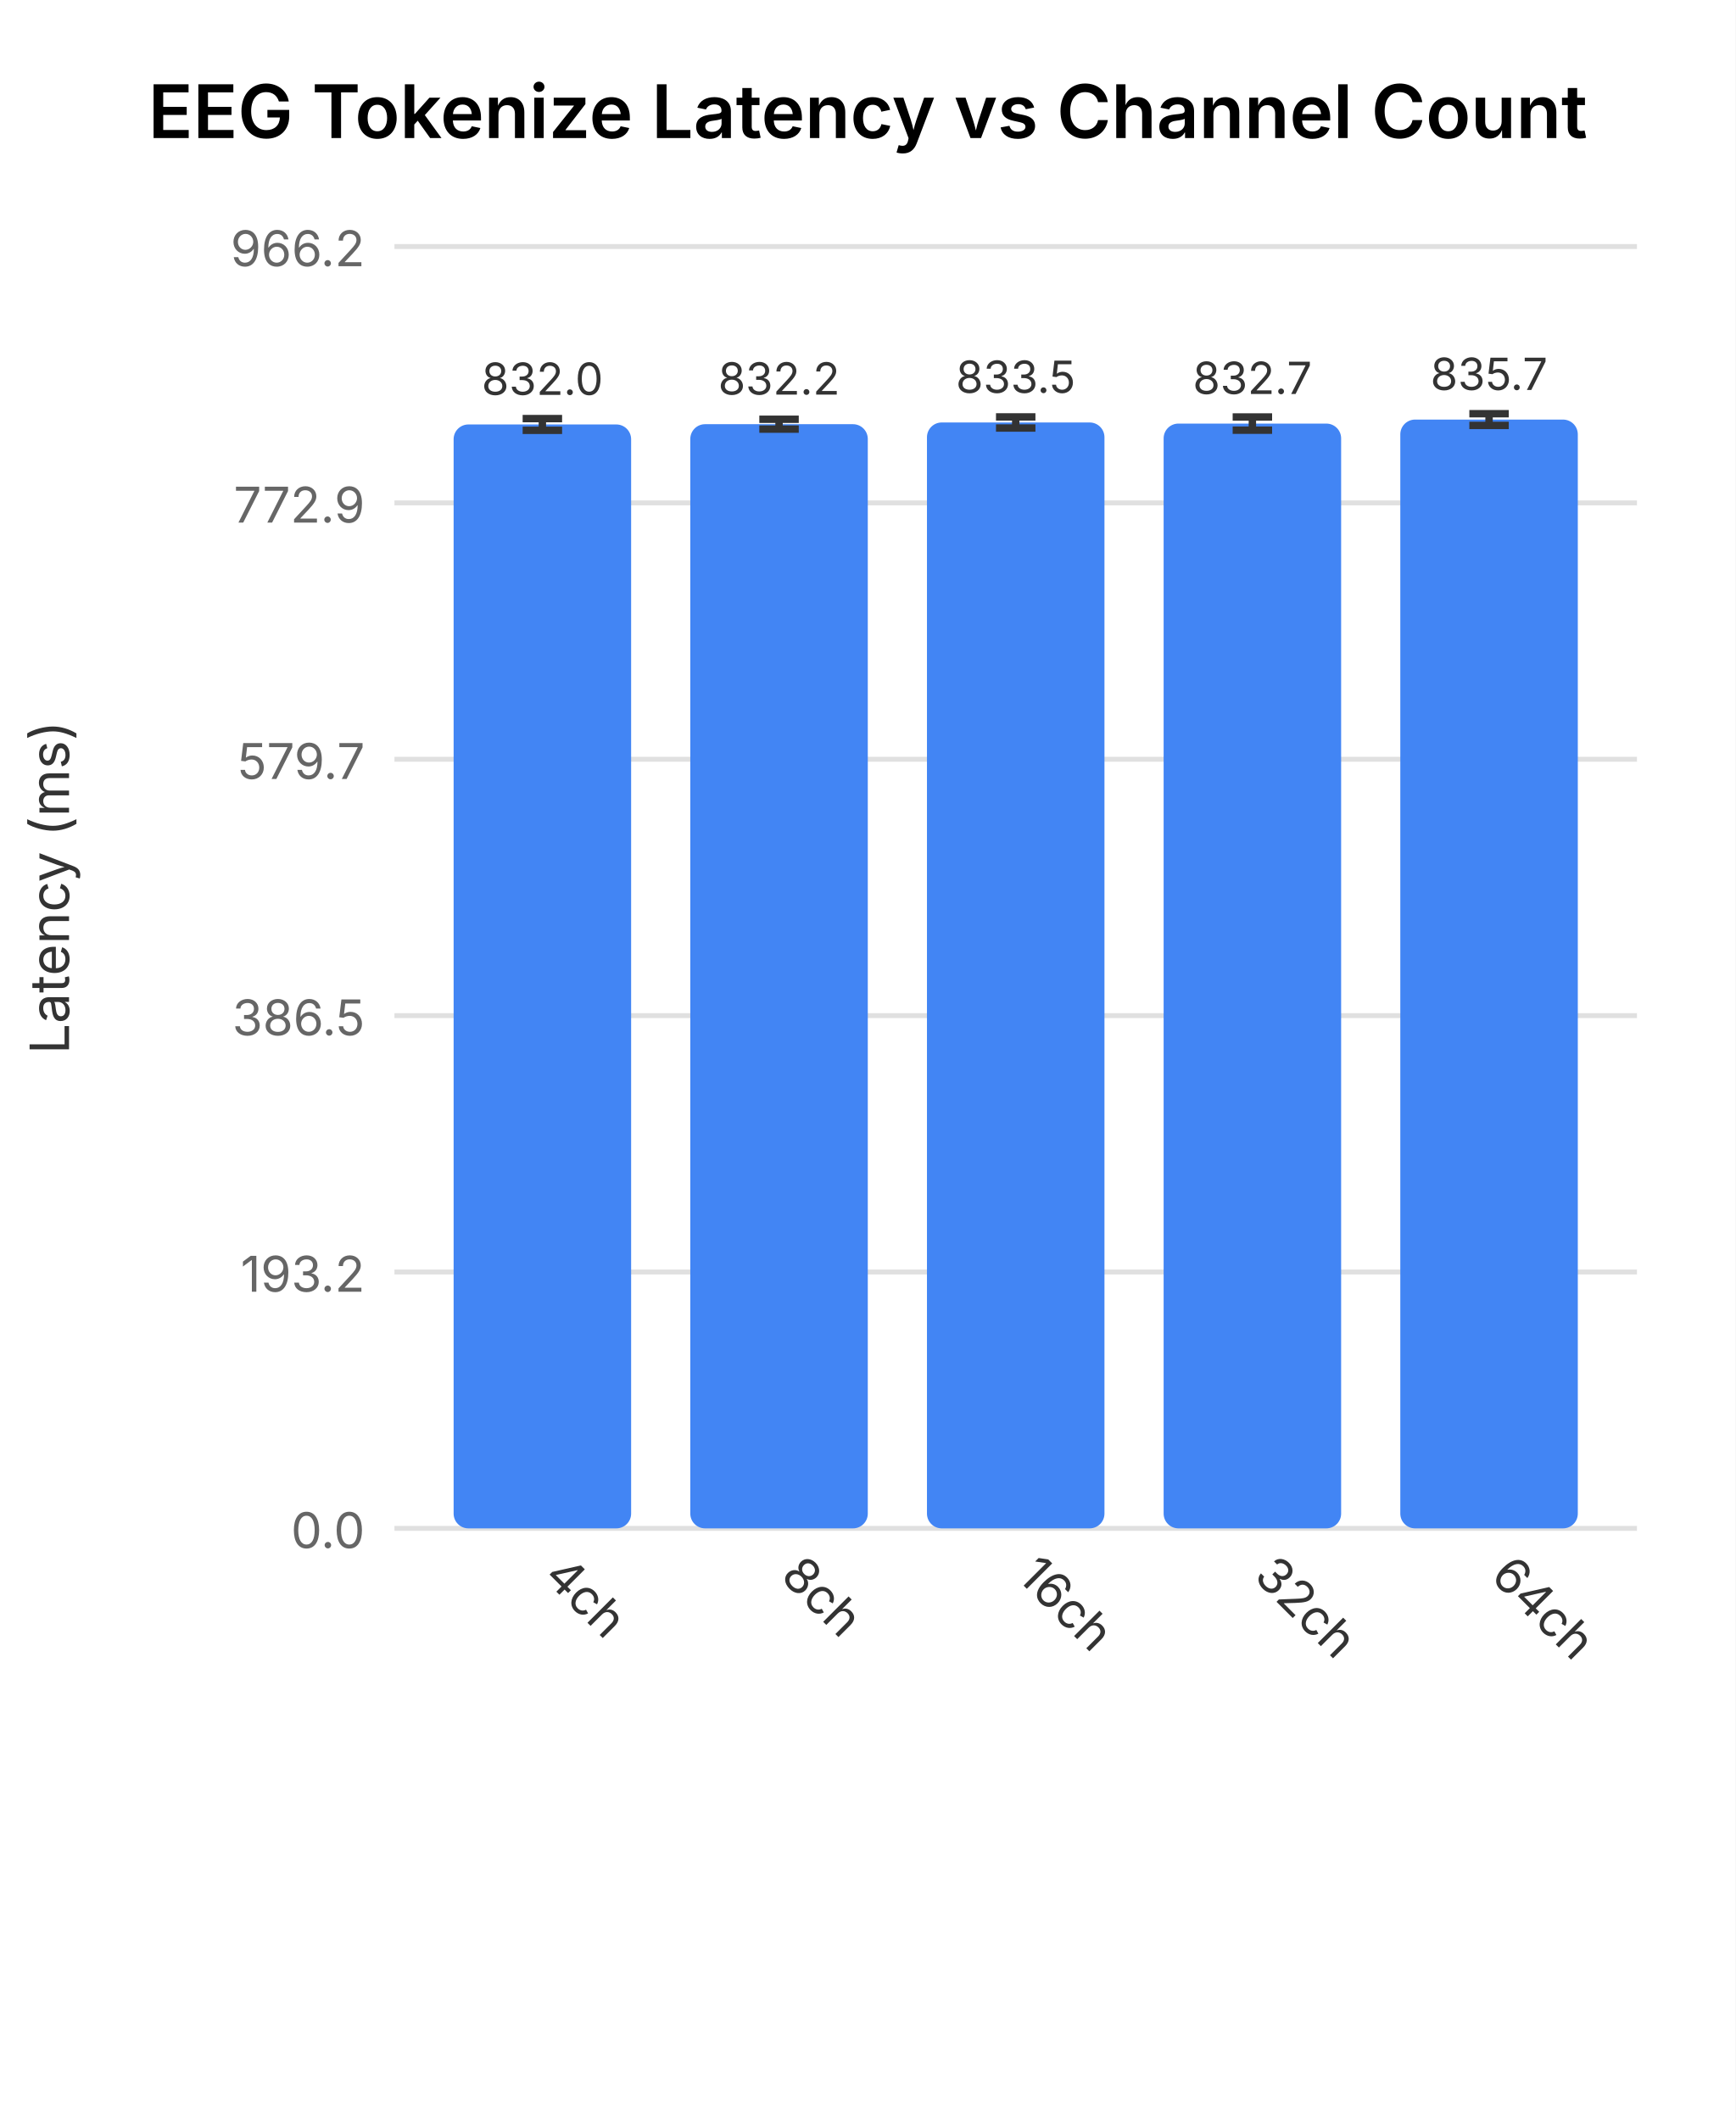
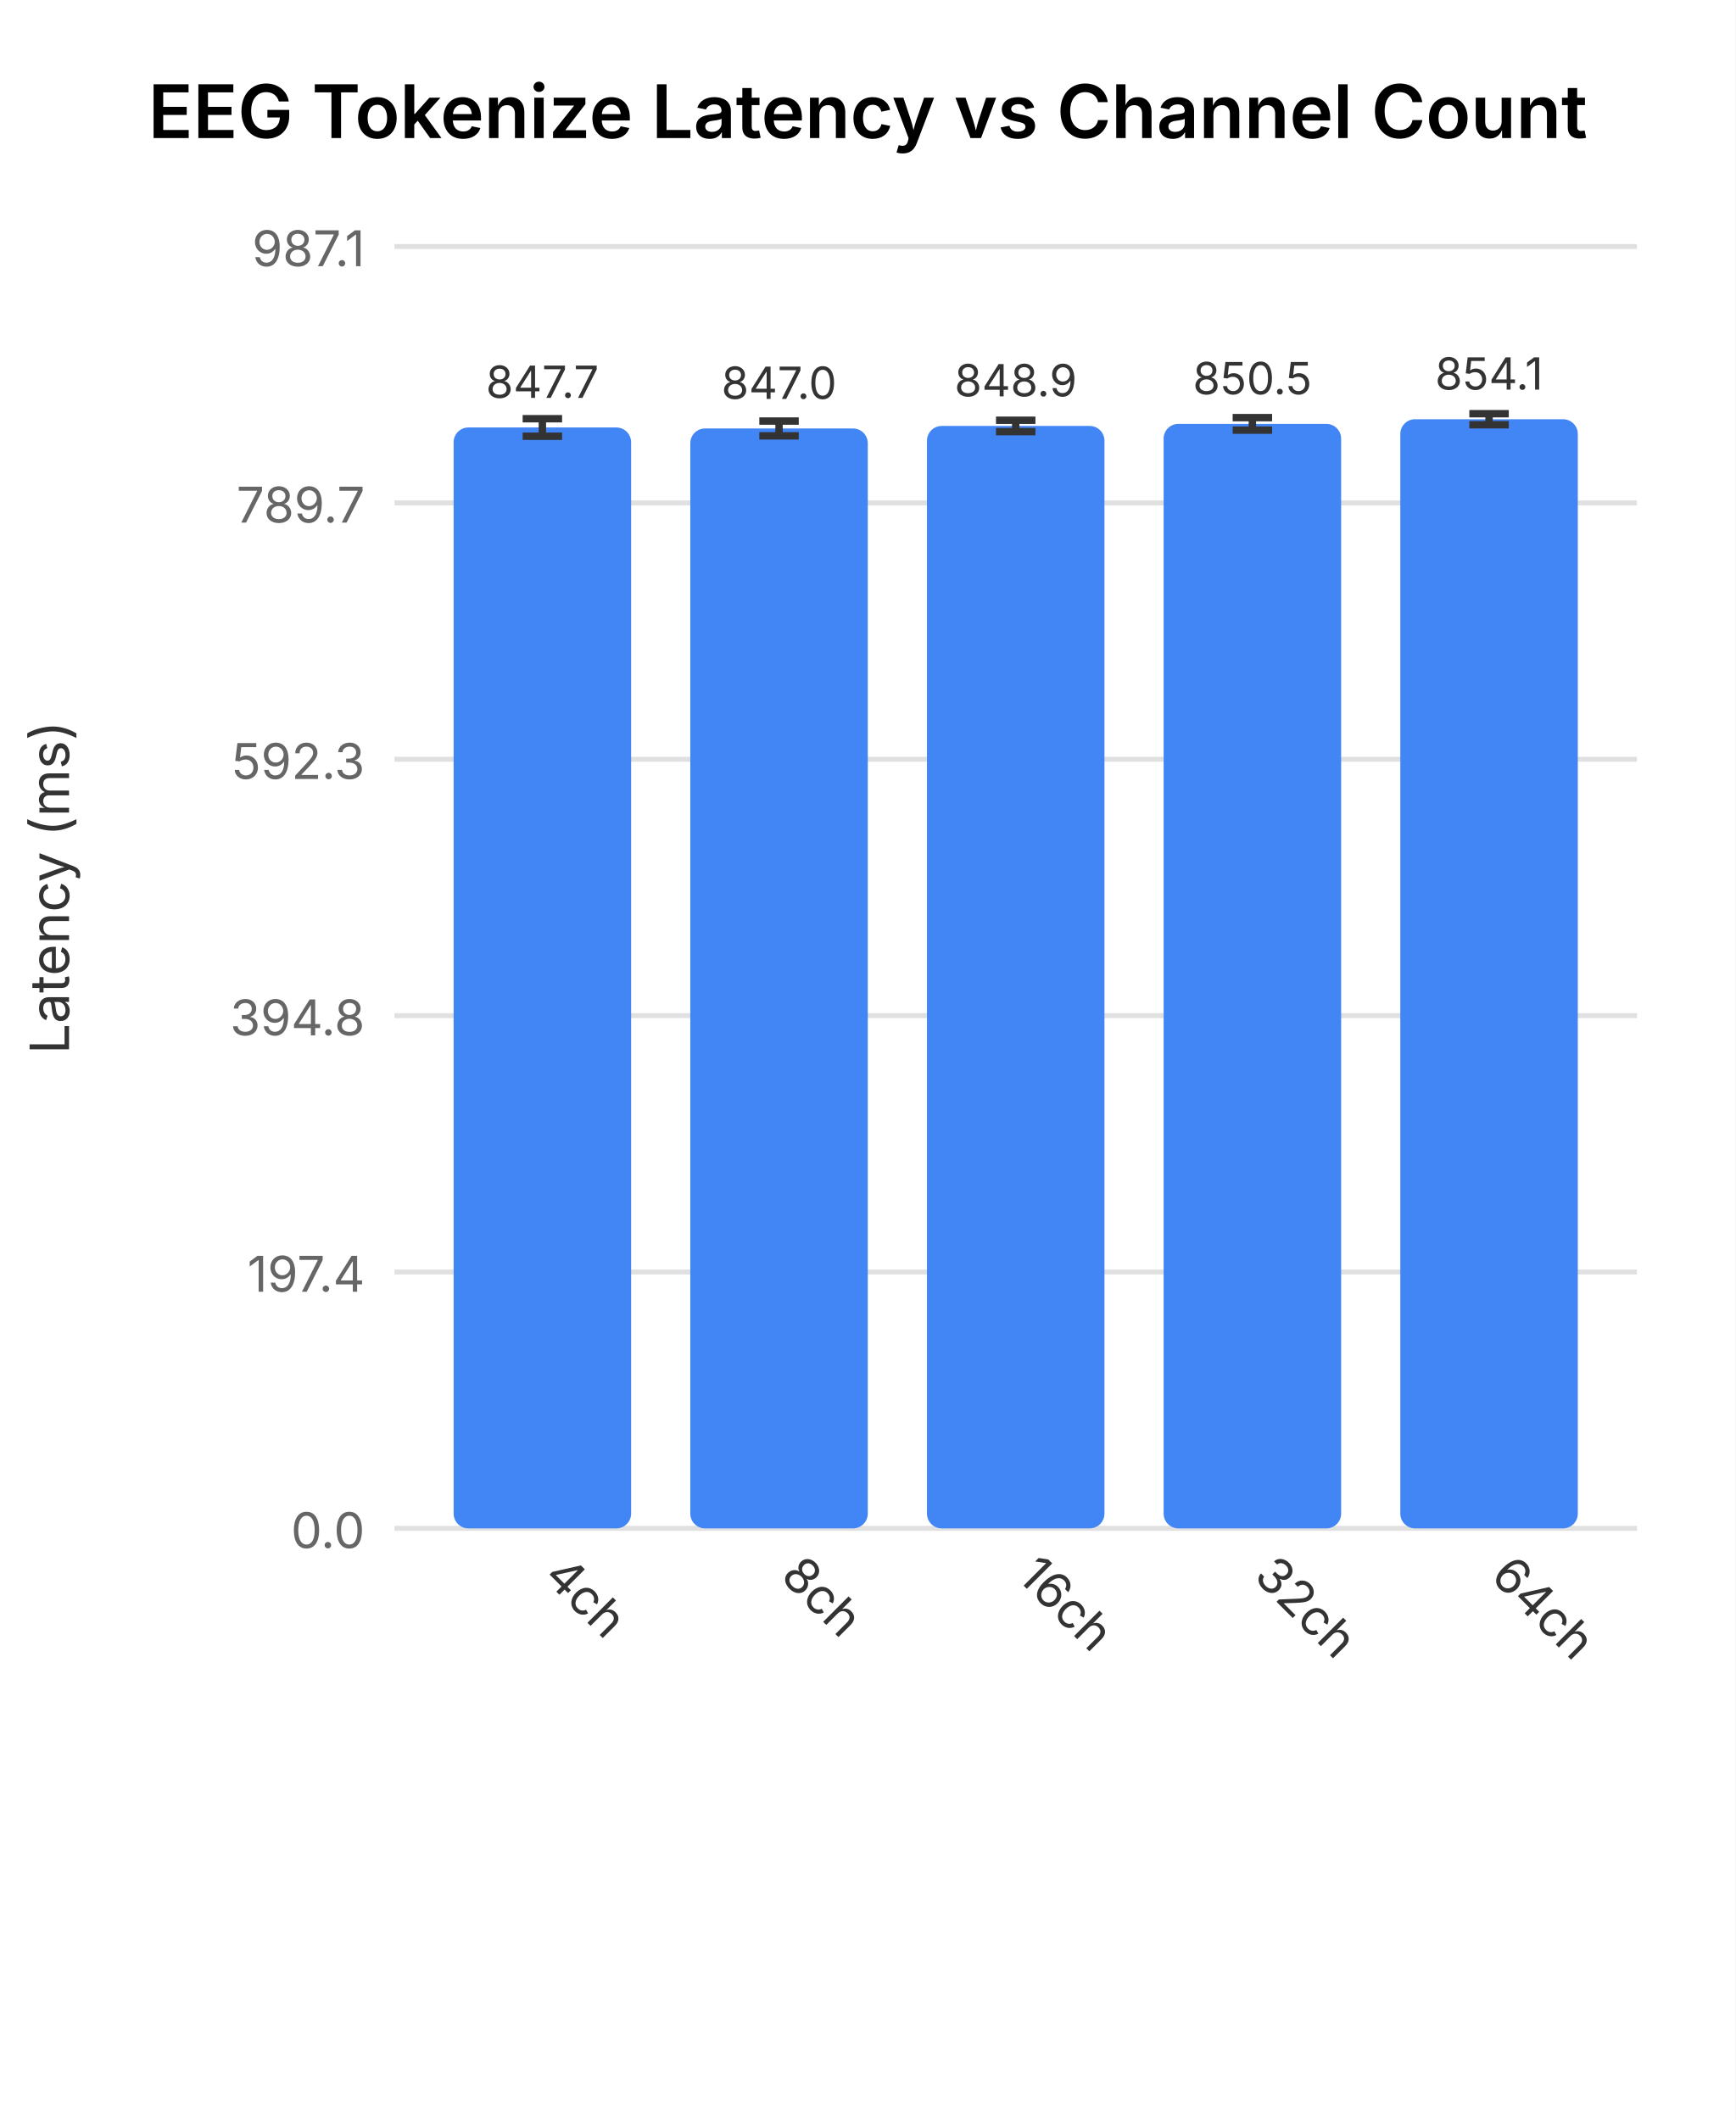
<svg xmlns="http://www.w3.org/2000/svg" width="352" height="430" font-family="system-ui,-apple-system,sans-serif" font-size="12">
  <rect width="352" height="430" fill="white" />
  <text x="176" y="28" text-anchor="middle" font-size="15" font-weight="600">EEG Tokenize Latency vs Channel Count</text>
  <line x1="80" y1="310" x2="332" y2="310" stroke="#e0e0e0" stroke-width="1" />
  <text x="74" y="314" text-anchor="end" fill="#666" font-size="10">0.0</text>
  <line x1="80" y1="258" x2="332" y2="258" stroke="#e0e0e0" stroke-width="1" />
-   <text x="74" y="262" text-anchor="end" fill="#666" font-size="10">193.2</text>
+   <text x="74" y="262" text-anchor="end" fill="#666" font-size="10">197.4</text>
  <line x1="80" y1="206" x2="332" y2="206" stroke="#e0e0e0" stroke-width="1" />
-   <text x="74" y="210" text-anchor="end" fill="#666" font-size="10">386.5</text>
+   <text x="74" y="210" text-anchor="end" fill="#666" font-size="10">394.8</text>
  <line x1="80" y1="154" x2="332" y2="154" stroke="#e0e0e0" stroke-width="1" />
-   <text x="74" y="158" text-anchor="end" fill="#666" font-size="10">579.7</text>
+   <text x="74" y="158" text-anchor="end" fill="#666" font-size="10">592.3</text>
  <line x1="80" y1="102" x2="332" y2="102" stroke="#e0e0e0" stroke-width="1" />
-   <text x="74" y="106" text-anchor="end" fill="#666" font-size="10">772.9</text>
+   <text x="74" y="106" text-anchor="end" fill="#666" font-size="10">789.7</text>
  <line x1="80" y1="50" x2="332" y2="50" stroke="#e0e0e0" stroke-width="1" />
-   <text x="74" y="54" text-anchor="end" fill="#666" font-size="10">966.2</text>
+   <text x="74" y="54" text-anchor="end" fill="#666" font-size="10">987.1</text>
  <text x="14" y="180" text-anchor="middle" transform="rotate(-90,14,180)" fill="#333" font-size="11">Latency (ms)</text>
-   <rect x="92" y="86.093" width="36" height="223.907" fill="#4285f4" rx="3" />
-   <line x1="110" y1="84.903" x2="110" y2="87.282" stroke="#333" stroke-width="1.5" />
-   <line x1="106" y1="84.903" x2="114" y2="84.903" stroke="#333" stroke-width="1.5" />
-   <line x1="106" y1="87.282" x2="114" y2="87.282" stroke="#333" stroke-width="1.5" />
-   <text x="110" y="80.093" text-anchor="middle" fill="#333" font-size="9">832.0</text>
+   <rect x="92" y="86.705" width="36" height="223.295" fill="#4285f4" rx="3" />
+   <line x1="110" y1="84.929" x2="110" y2="88.48" stroke="#333" stroke-width="1.5" />
+   <line x1="106" y1="84.929" x2="114" y2="84.929" stroke="#333" stroke-width="1.5" />
+   <line x1="106" y1="88.48" x2="114" y2="88.48" stroke="#333" stroke-width="1.5" />
+   <text x="110" y="80.705" text-anchor="middle" fill="#333" font-size="9">847.7</text>
  <text x="110" y="320" text-anchor="start" transform="rotate(45,110,320)" fill="#333" font-size="10">4ch</text>
-   <rect x="140" y="86.039" width="36" height="223.961" fill="#4285f4" rx="3" />
-   <line x1="158" y1="85.04" x2="158" y2="87.038" stroke="#333" stroke-width="1.5" />
-   <line x1="154" y1="85.04" x2="162" y2="85.04" stroke="#333" stroke-width="1.5" />
-   <line x1="154" y1="87.038" x2="162" y2="87.038" stroke="#333" stroke-width="1.5" />
-   <text x="158" y="80.039" text-anchor="middle" fill="#333" font-size="9">832.2</text>
+   <rect x="140" y="86.905" width="36" height="223.095" fill="#4285f4" rx="3" />
+   <line x1="158" y1="85.405" x2="158" y2="88.406" stroke="#333" stroke-width="1.5" />
+   <line x1="154" y1="85.405" x2="162" y2="85.405" stroke="#333" stroke-width="1.5" />
+   <line x1="154" y1="88.406" x2="162" y2="88.406" stroke="#333" stroke-width="1.5" />
+   <text x="158" y="80.905" text-anchor="middle" fill="#333" font-size="9">847.0</text>
  <text x="158" y="320" text-anchor="start" transform="rotate(45,158,320)" fill="#333" font-size="10">8ch</text>
-   <rect x="188" y="85.689" width="36" height="224.311" fill="#4285f4" rx="3" />
-   <line x1="206" y1="84.562" x2="206" y2="86.816" stroke="#333" stroke-width="1.5" />
-   <line x1="202" y1="84.562" x2="210" y2="84.562" stroke="#333" stroke-width="1.5" />
-   <line x1="202" y1="86.816" x2="210" y2="86.816" stroke="#333" stroke-width="1.5" />
-   <text x="206" y="79.689" text-anchor="middle" fill="#333" font-size="9">833.5</text>
+   <rect x="188" y="86.394" width="36" height="223.606" fill="#4285f4" rx="3" />
+   <line x1="206" y1="85.241" x2="206" y2="87.547" stroke="#333" stroke-width="1.5" />
+   <line x1="202" y1="85.241" x2="210" y2="85.241" stroke="#333" stroke-width="1.5" />
+   <line x1="202" y1="87.547" x2="210" y2="87.547" stroke="#333" stroke-width="1.5" />
+   <text x="206" y="80.394" text-anchor="middle" fill="#333" font-size="9">848.9</text>
  <text x="206" y="320" text-anchor="start" transform="rotate(45,206,320)" fill="#333" font-size="10">16ch</text>
-   <rect x="236" y="85.916" width="36" height="224.084" fill="#4285f4" rx="3" />
-   <line x1="254" y1="84.576" x2="254" y2="87.256" stroke="#333" stroke-width="1.5" />
-   <line x1="250" y1="84.576" x2="258" y2="84.576" stroke="#333" stroke-width="1.5" />
-   <line x1="250" y1="87.256" x2="258" y2="87.256" stroke="#333" stroke-width="1.5" />
-   <text x="254" y="79.916" text-anchor="middle" fill="#333" font-size="9">832.7</text>
+   <rect x="236" y="85.974" width="36" height="224.026" fill="#4285f4" rx="3" />
+   <line x1="254" y1="84.707" x2="254" y2="87.242" stroke="#333" stroke-width="1.5" />
+   <line x1="250" y1="84.707" x2="258" y2="84.707" stroke="#333" stroke-width="1.5" />
+   <line x1="250" y1="87.242" x2="258" y2="87.242" stroke="#333" stroke-width="1.5" />
+   <text x="254" y="79.974" text-anchor="middle" fill="#333" font-size="9">850.5</text>
  <text x="254" y="320" text-anchor="start" transform="rotate(45,254,320)" fill="#333" font-size="10">32ch</text>
-   <rect x="284" y="85.102" width="36" height="224.898" fill="#4285f4" rx="3" />
-   <line x1="302" y1="83.913" x2="302" y2="86.291" stroke="#333" stroke-width="1.5" />
+   <rect x="284" y="85.031" width="36" height="224.969" fill="#4285f4" rx="3" />
+   <line x1="302" y1="83.913" x2="302" y2="86.148" stroke="#333" stroke-width="1.5" />
  <line x1="298" y1="83.913" x2="306" y2="83.913" stroke="#333" stroke-width="1.5" />
-   <line x1="298" y1="86.291" x2="306" y2="86.291" stroke="#333" stroke-width="1.5" />
-   <text x="302" y="79.102" text-anchor="middle" fill="#333" font-size="9">835.7</text>
+   <line x1="298" y1="86.148" x2="306" y2="86.148" stroke="#333" stroke-width="1.5" />
+   <text x="302" y="79.031" text-anchor="middle" fill="#333" font-size="9">854.1</text>
  <text x="302" y="320" text-anchor="start" transform="rotate(45,302,320)" fill="#333" font-size="10">64ch</text>
</svg>
